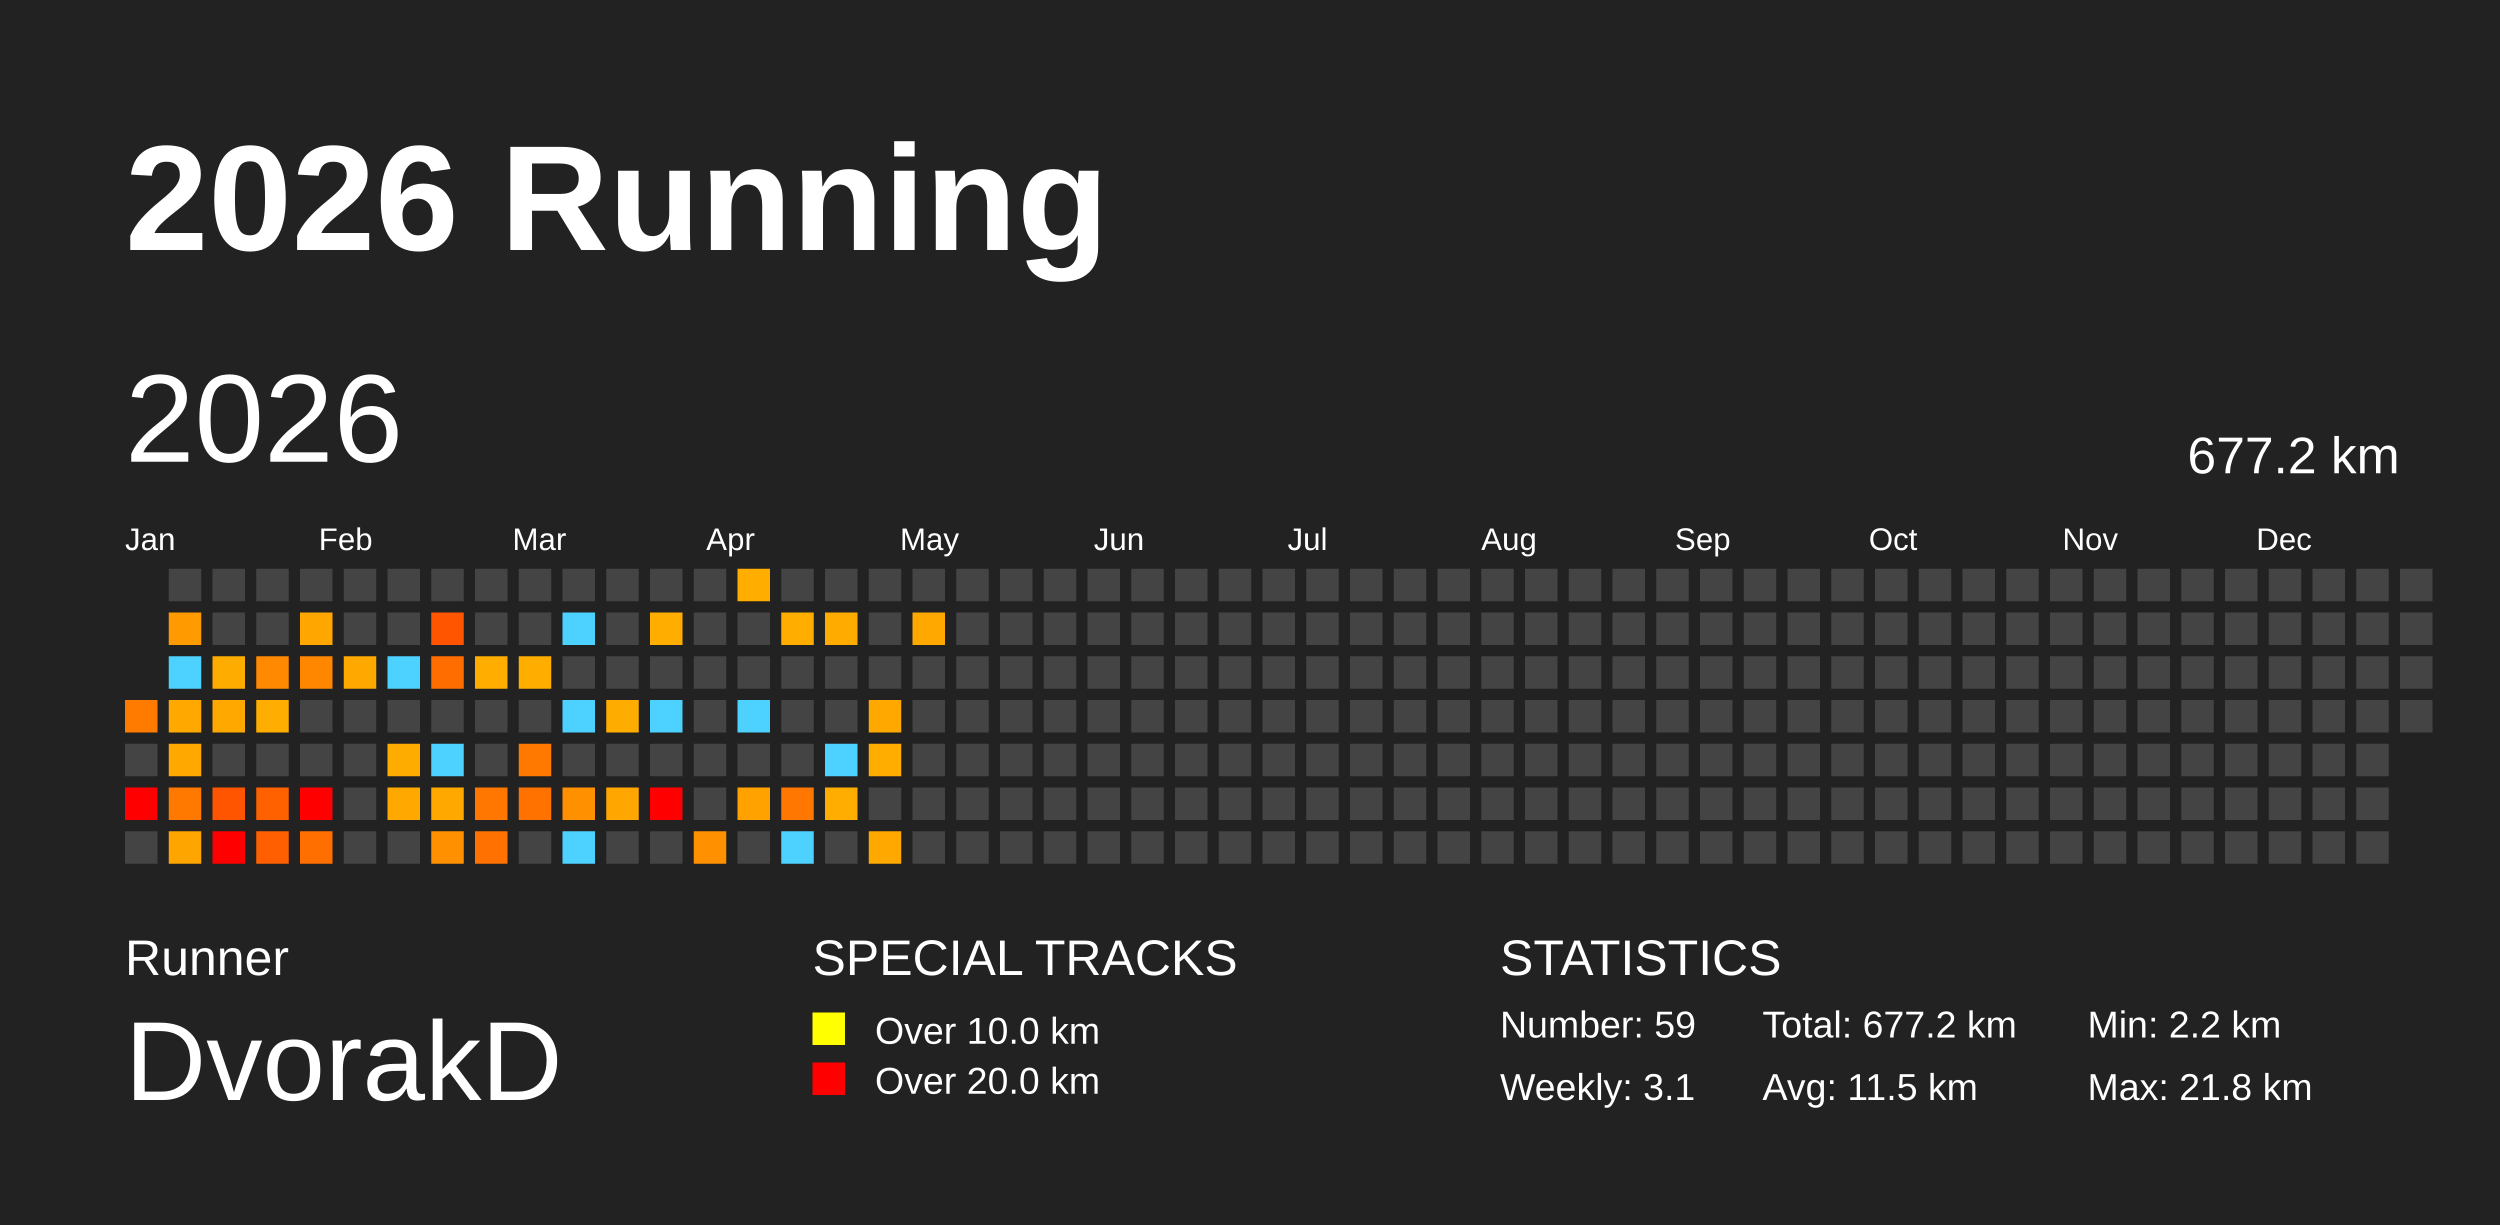
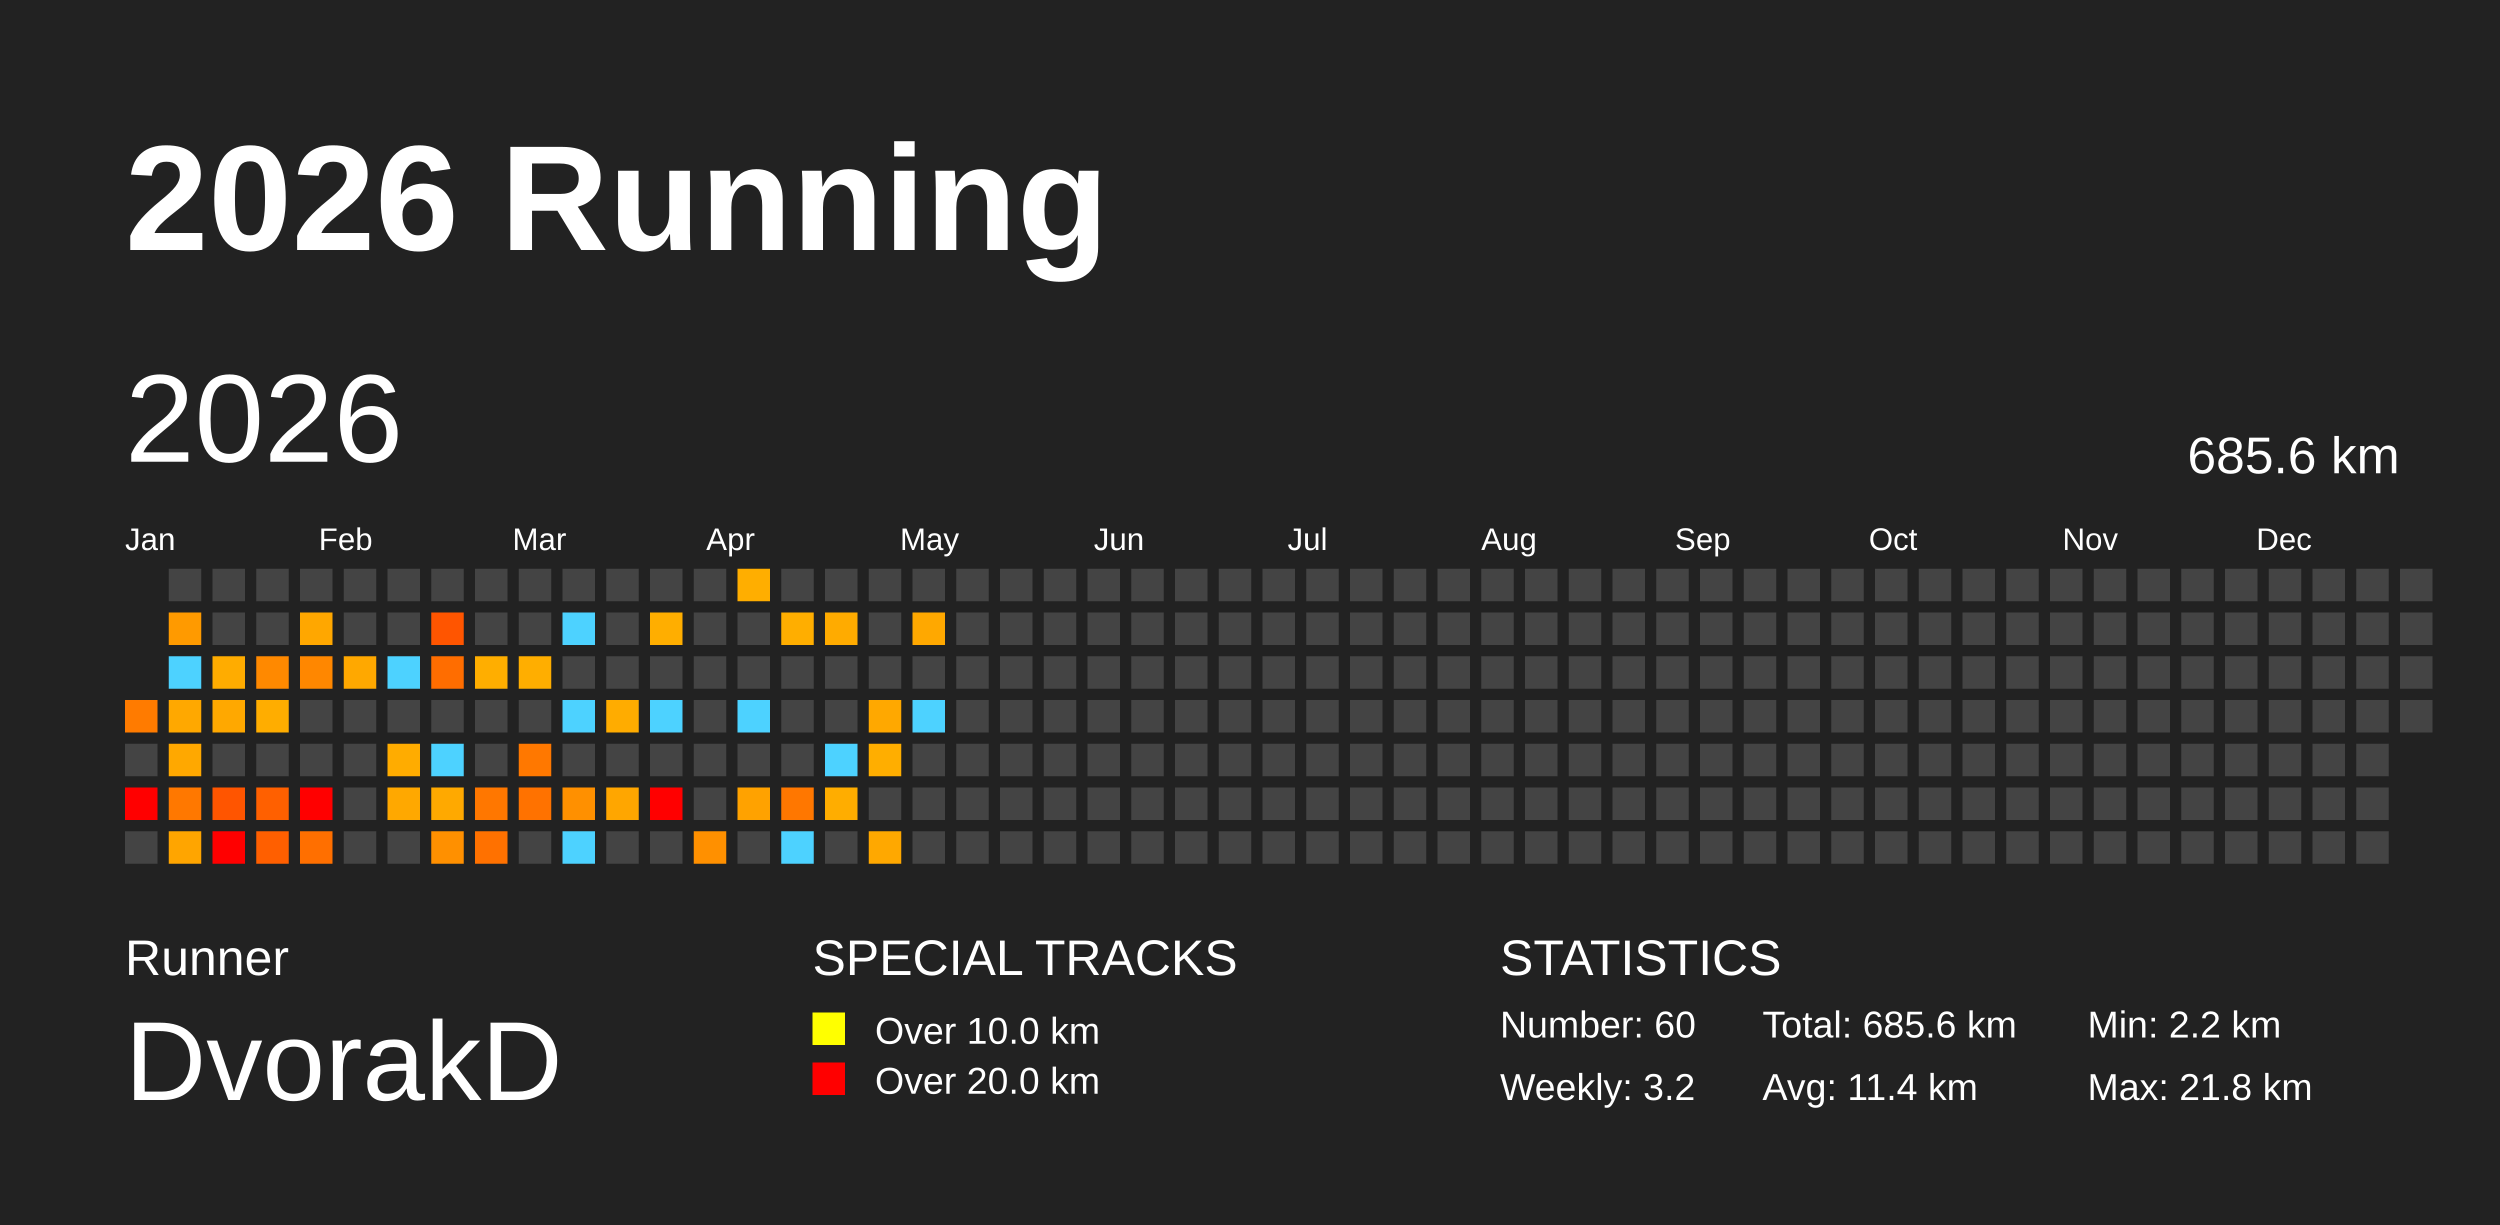
<svg xmlns="http://www.w3.org/2000/svg" baseProfile="full" height="98mm" version="1.1" viewBox="0,0,200,98" width="200mm">
  <defs />
  <rect fill="#222222" height="98" width="200" x="0" y="0" />
  <text fill="#FFFFFF" style="font-size:12px; font-family:Arial; font-weight:bold;" x="10" y="20">2026 Running</text>
  <text fill="#FFFFFF" style="font-size:4px; font-family:Arial" x="10" y="78">Runner</text>
  <text fill="#FFFFFF" style="font-size:9px; font-family:Arial" x="10" y="88">DvorakD</text>
  <text fill="#FFFFFF" style="font-size:4px; font-family:Arial" x="65" y="78">SPECIAL TRACKS</text>
  <rect fill="yellow" height="2.6" width="2.6" x="65" y="81" />
  <text fill="#FFFFFF" style="font-size:3px; font-family:Arial" x="70" y="83.5">Over 10.0 km</text>
  <rect fill="red" height="2.6" width="2.6" x="65" y="85" />
  <text fill="#FFFFFF" style="font-size:3px; font-family:Arial" x="70" y="87.5">Over 20.0 km</text>
  <text fill="#FFFFFF" style="font-size:4px; font-family:Arial" x="120" y="78">STATISTICS</text>
-   <text fill="#FFFFFF" style="font-size:3px; font-family:Arial" x="120" y="83">Number: 59</text>
-   <text fill="#FFFFFF" style="font-size:3px; font-family:Arial" x="120" y="88">Weekly: 3.1</text>
-   <text fill="#FFFFFF" style="font-size:3px; font-family:Arial" x="141" y="83">Total: 677.2 km</text>
-   <text fill="#FFFFFF" style="font-size:3px; font-family:Arial" x="141" y="88">Avg: 11.5 km</text>
+   <text fill="#FFFFFF" style="font-size:3px; font-family:Arial" x="120" y="83">Number: 60</text>
+   <text fill="#FFFFFF" style="font-size:3px; font-family:Arial" x="120" y="88">Weekly: 3.2</text>
+   <text fill="#FFFFFF" style="font-size:3px; font-family:Arial" x="141" y="83">Total: 685.6 km</text>
+   <text fill="#FFFFFF" style="font-size:3px; font-family:Arial" x="141" y="88">Avg: 11.4 km</text>
  <text fill="#FFFFFF" style="font-size:3px; font-family:Arial" x="167" y="83">Min: 2.2 km</text>
  <text fill="#FFFFFF" style="font-size:3px; font-family:Arial" x="167" y="88">Max: 21.8 km</text>
  <text dominant-baseline="hanging" fill="#FFFFFF" style="font-size:10.0px; font-family:Arial;" x="10" y="30">2026</text>
-   <text dominant-baseline="hanging" fill="#FFFFFF" style="font-size:4.125px; font-family:Arial;" x="175" y="35">677.2 km</text>
+   <text dominant-baseline="hanging" fill="#FFFFFF" style="font-size:4.125px; font-family:Arial;" x="175" y="35">685.6 km</text>
  <text fill="#FFFFFF" style="font-size:2.5px; font-family:Arial" x="10.0" y="44">Jan</text>
  <text fill="#FFFFFF" style="font-size:2.5px; font-family:Arial" x="25.5" y="44">Feb</text>
  <text fill="#FFFFFF" style="font-size:2.5px; font-family:Arial" x="41.0" y="44">Mar</text>
  <text fill="#FFFFFF" style="font-size:2.5px; font-family:Arial" x="56.5" y="44">Apr</text>
  <text fill="#FFFFFF" style="font-size:2.5px; font-family:Arial" x="72.0" y="44">May</text>
  <text fill="#FFFFFF" style="font-size:2.5px; font-family:Arial" x="87.5" y="44">Jun</text>
  <text fill="#FFFFFF" style="font-size:2.5px; font-family:Arial" x="103.0" y="44">Jul</text>
  <text fill="#FFFFFF" style="font-size:2.5px; font-family:Arial" x="118.5" y="44">Aug</text>
  <text fill="#FFFFFF" style="font-size:2.5px; font-family:Arial" x="134.0" y="44">Sep</text>
  <text fill="#FFFFFF" style="font-size:2.5px; font-family:Arial" x="149.5" y="44">Oct</text>
  <text fill="#FFFFFF" style="font-size:2.5px; font-family:Arial" x="165.0" y="44">Nov</text>
  <text fill="#FFFFFF" style="font-size:2.5px; font-family:Arial" x="180.5" y="44">Dec</text>
  <rect fill="#ff7b00" height="2.6" width="2.6" x="10.0" y="56.0" />
  <rect fill="#444444" height="2.6" width="2.6" x="10.0" y="59.5" />
  <rect fill="red" height="2.6" width="2.6" x="10.0" y="63.0" />
  <rect fill="#444444" height="2.6" width="2.6" x="10.0" y="66.5" />
  <rect fill="#444444" height="2.6" width="2.6" x="13.5" y="45.5" />
  <rect fill="#ff9a00" height="2.6" width="2.6" x="13.5" y="49.0" />
  <rect fill="#4dd2ff" height="2.6" width="2.6" x="13.5" y="52.5" />
  <rect fill="#ffa800" height="2.6" width="2.6" x="13.5" y="56.0" />
  <rect fill="#ffa800" height="2.6" width="2.6" x="13.5" y="59.5" />
  <rect fill="#ff7800" height="2.6" width="2.6" x="13.5" y="63.0" />
  <rect fill="#ffa500" height="2.6" width="2.6" x="13.5" y="66.5" />
  <rect fill="#444444" height="2.6" width="2.6" x="17.0" y="45.5" />
  <rect fill="#444444" height="2.6" width="2.6" x="17.0" y="49.0" />
  <rect fill="#ffac00" height="2.6" width="2.6" x="17.0" y="52.5" />
  <rect fill="#ffa800" height="2.6" width="2.6" x="17.0" y="56.0" />
  <rect fill="#444444" height="2.6" width="2.6" x="17.0" y="59.5" />
  <rect fill="#ff5500" height="2.6" width="2.6" x="17.0" y="63.0" />
  <rect fill="red" height="2.6" width="2.6" x="17.0" y="66.5" />
  <rect fill="#444444" height="2.6" width="2.6" x="20.5" y="45.5" />
  <rect fill="#444444" height="2.6" width="2.6" x="20.5" y="49.0" />
  <rect fill="#ff8900" height="2.6" width="2.6" x="20.5" y="52.5" />
  <rect fill="#ffad00" height="2.6" width="2.6" x="20.5" y="56.0" />
  <rect fill="#444444" height="2.6" width="2.6" x="20.5" y="59.5" />
  <rect fill="#ff6000" height="2.6" width="2.6" x="20.5" y="63.0" />
  <rect fill="#ff5f00" height="2.6" width="2.6" x="20.5" y="66.5" />
  <rect fill="#444444" height="2.6" width="2.6" x="24.0" y="45.5" />
  <rect fill="#ffa700" height="2.6" width="2.6" x="24.0" y="49.0" />
  <rect fill="#ff8700" height="2.6" width="2.6" x="24.0" y="52.5" />
  <rect fill="#444444" height="2.6" width="2.6" x="24.0" y="56.0" />
  <rect fill="#444444" height="2.6" width="2.6" x="24.0" y="59.5" />
  <rect fill="red" height="2.6" width="2.6" x="24.0" y="63.0" />
  <rect fill="#ff6f00" height="2.6" width="2.6" x="24.0" y="66.5" />
  <rect fill="#444444" height="2.6" width="2.6" x="27.5" y="45.5" />
  <rect fill="#444444" height="2.6" width="2.6" x="27.5" y="49.0" />
  <rect fill="#ffa800" height="2.6" width="2.6" x="27.5" y="52.5" />
  <rect fill="#444444" height="2.6" width="2.6" x="27.5" y="56.0" />
  <rect fill="#444444" height="2.6" width="2.6" x="27.5" y="59.5" />
  <rect fill="#444444" height="2.6" width="2.6" x="27.5" y="63.0" />
  <rect fill="#444444" height="2.6" width="2.6" x="27.5" y="66.5" />
  <rect fill="#444444" height="2.6" width="2.6" x="31.0" y="45.5" />
  <rect fill="#444444" height="2.6" width="2.6" x="31.0" y="49.0" />
  <rect fill="#4dd2ff" height="2.6" width="2.6" x="31.0" y="52.5" />
  <rect fill="#444444" height="2.6" width="2.6" x="31.0" y="56.0" />
  <rect fill="#ffac00" height="2.6" width="2.6" x="31.0" y="59.5" />
  <rect fill="#ffa800" height="2.6" width="2.6" x="31.0" y="63.0" />
  <rect fill="#444444" height="2.6" width="2.6" x="31.0" y="66.5" />
  <rect fill="#444444" height="2.6" width="2.6" x="34.5" y="45.5" />
  <rect fill="#ff5500" height="2.6" width="2.6" x="34.5" y="49.0" />
  <rect fill="#ff6d00" height="2.6" width="2.6" x="34.5" y="52.5" />
  <rect fill="#444444" height="2.6" width="2.6" x="34.5" y="56.0" />
  <rect fill="#4dd2ff" height="2.6" width="2.6" x="34.5" y="59.5" />
  <rect fill="#ffa900" height="2.6" width="2.6" x="34.5" y="63.0" />
  <rect fill="#ff9000" height="2.6" width="2.6" x="34.5" y="66.5" />
  <rect fill="#444444" height="2.6" width="2.6" x="38.0" y="45.5" />
  <rect fill="#444444" height="2.6" width="2.6" x="38.0" y="49.0" />
  <rect fill="#ffae00" height="2.6" width="2.6" x="38.0" y="52.5" />
  <rect fill="#444444" height="2.6" width="2.6" x="38.0" y="56.0" />
  <rect fill="#444444" height="2.6" width="2.6" x="38.0" y="59.5" />
  <rect fill="#ff7700" height="2.6" width="2.6" x="38.0" y="63.0" />
  <rect fill="#ff7100" height="2.6" width="2.6" x="38.0" y="66.5" />
  <rect fill="#444444" height="2.6" width="2.6" x="41.5" y="45.5" />
  <rect fill="#444444" height="2.6" width="2.6" x="41.5" y="49.0" />
  <rect fill="#ffae00" height="2.6" width="2.6" x="41.5" y="52.5" />
  <rect fill="#444444" height="2.6" width="2.6" x="41.5" y="56.0" />
  <rect fill="#ff7800" height="2.6" width="2.6" x="41.5" y="59.5" />
  <rect fill="#ff7200" height="2.6" width="2.6" x="41.5" y="63.0" />
  <rect fill="#444444" height="2.6" width="2.6" x="41.5" y="66.5" />
  <rect fill="#444444" height="2.6" width="2.6" x="45.0" y="45.5" />
  <rect fill="#4dd2ff" height="2.6" width="2.6" x="45.0" y="49.0" />
  <rect fill="#444444" height="2.6" width="2.6" x="45.0" y="52.5" />
  <rect fill="#4dd2ff" height="2.6" width="2.6" x="45.0" y="56.0" />
  <rect fill="#444444" height="2.6" width="2.6" x="45.0" y="59.5" />
  <rect fill="#ff9000" height="2.6" width="2.6" x="45.0" y="63.0" />
  <rect fill="#4dd2ff" height="2.6" width="2.6" x="45.0" y="66.5" />
  <rect fill="#444444" height="2.6" width="2.6" x="48.5" y="45.5" />
  <rect fill="#444444" height="2.6" width="2.6" x="48.5" y="49.0" />
  <rect fill="#444444" height="2.6" width="2.6" x="48.5" y="52.5" />
  <rect fill="#ffac00" height="2.6" width="2.6" x="48.5" y="56.0" />
  <rect fill="#444444" height="2.6" width="2.6" x="48.5" y="59.5" />
  <rect fill="#ffa600" height="2.6" width="2.6" x="48.5" y="63.0" />
  <rect fill="#444444" height="2.6" width="2.6" x="48.5" y="66.5" />
  <rect fill="#444444" height="2.6" width="2.6" x="52.0" y="45.5" />
  <rect fill="#ffae00" height="2.6" width="2.6" x="52.0" y="49.0" />
  <rect fill="#444444" height="2.6" width="2.6" x="52.0" y="52.5" />
  <rect fill="#4dd2ff" height="2.6" width="2.6" x="52.0" y="56.0" />
  <rect fill="#444444" height="2.6" width="2.6" x="52.0" y="59.5" />
  <rect fill="red" height="2.6" width="2.6" x="52.0" y="63.0" />
  <rect fill="#444444" height="2.6" width="2.6" x="52.0" y="66.5" />
  <rect fill="#444444" height="2.6" width="2.6" x="55.5" y="45.5" />
  <rect fill="#444444" height="2.6" width="2.6" x="55.5" y="49.0" />
  <rect fill="#444444" height="2.6" width="2.6" x="55.5" y="52.5" />
  <rect fill="#444444" height="2.6" width="2.6" x="55.5" y="56.0" />
  <rect fill="#444444" height="2.6" width="2.6" x="55.5" y="59.5" />
  <rect fill="#444444" height="2.6" width="2.6" x="55.5" y="63.0" />
  <rect fill="#ff9000" height="2.6" width="2.6" x="55.5" y="66.5" />
  <rect fill="#ffae00" height="2.6" width="2.6" x="59.0" y="45.5" />
  <rect fill="#444444" height="2.6" width="2.6" x="59.0" y="49.0" />
  <rect fill="#444444" height="2.6" width="2.6" x="59.0" y="52.5" />
  <rect fill="#4dd2ff" height="2.6" width="2.6" x="59.0" y="56.0" />
  <rect fill="#444444" height="2.6" width="2.6" x="59.0" y="59.5" />
  <rect fill="#ffa200" height="2.6" width="2.6" x="59.0" y="63.0" />
  <rect fill="#444444" height="2.6" width="2.6" x="59.0" y="66.5" />
  <rect fill="#444444" height="2.6" width="2.6" x="62.5" y="45.5" />
  <rect fill="#ffae00" height="2.6" width="2.6" x="62.5" y="49.0" />
  <rect fill="#444444" height="2.6" width="2.6" x="62.5" y="52.5" />
  <rect fill="#444444" height="2.6" width="2.6" x="62.5" y="56.0" />
  <rect fill="#444444" height="2.6" width="2.6" x="62.5" y="59.5" />
  <rect fill="#ff7700" height="2.6" width="2.6" x="62.5" y="63.0" />
  <rect fill="#4dd2ff" height="2.6" width="2.6" x="62.5" y="66.5" />
  <rect fill="#444444" height="2.6" width="2.6" x="66.0" y="45.5" />
  <rect fill="#ffab00" height="2.6" width="2.6" x="66.0" y="49.0" />
  <rect fill="#444444" height="2.6" width="2.6" x="66.0" y="52.5" />
  <rect fill="#444444" height="2.6" width="2.6" x="66.0" y="56.0" />
  <rect fill="#4dd2ff" height="2.6" width="2.6" x="66.0" y="59.5" />
  <rect fill="#ffad00" height="2.6" width="2.6" x="66.0" y="63.0" />
  <rect fill="#444444" height="2.6" width="2.6" x="66.0" y="66.5" />
  <rect fill="#444444" height="2.6" width="2.6" x="69.5" y="45.5" />
  <rect fill="#444444" height="2.6" width="2.6" x="69.5" y="49.0" />
  <rect fill="#444444" height="2.6" width="2.6" x="69.5" y="52.5" />
  <rect fill="#ffa800" height="2.6" width="2.6" x="69.5" y="56.0" />
  <rect fill="#ffae00" height="2.6" width="2.6" x="69.5" y="59.5" />
  <rect fill="#444444" height="2.6" width="2.6" x="69.5" y="63.0" />
  <rect fill="#ffa800" height="2.6" width="2.6" x="69.5" y="66.5" />
  <rect fill="#444444" height="2.6" width="2.6" x="73.0" y="45.5" />
  <rect fill="#ffa800" height="2.6" width="2.6" x="73.0" y="49.0" />
  <rect fill="#444444" height="2.6" width="2.6" x="73.0" y="52.5" />
-   <rect fill="#444444" height="2.6" width="2.6" x="73.0" y="56.0" />
+   <rect fill="#4dd2ff" height="2.6" width="2.6" x="73.0" y="56.0" />
  <rect fill="#444444" height="2.6" width="2.6" x="73.0" y="59.5" />
  <rect fill="#444444" height="2.6" width="2.6" x="73.0" y="63.0" />
  <rect fill="#444444" height="2.6" width="2.6" x="73.0" y="66.5" />
  <rect fill="#444444" height="2.6" width="2.6" x="76.5" y="45.5" />
  <rect fill="#444444" height="2.6" width="2.6" x="76.5" y="49.0" />
  <rect fill="#444444" height="2.6" width="2.6" x="76.5" y="52.5" />
  <rect fill="#444444" height="2.6" width="2.6" x="76.5" y="56.0" />
  <rect fill="#444444" height="2.6" width="2.6" x="76.5" y="59.5" />
  <rect fill="#444444" height="2.6" width="2.6" x="76.5" y="63.0" />
  <rect fill="#444444" height="2.6" width="2.6" x="76.5" y="66.5" />
  <rect fill="#444444" height="2.6" width="2.6" x="80.0" y="45.5" />
  <rect fill="#444444" height="2.6" width="2.6" x="80.0" y="49.0" />
  <rect fill="#444444" height="2.6" width="2.6" x="80.0" y="52.5" />
  <rect fill="#444444" height="2.6" width="2.6" x="80.0" y="56.0" />
  <rect fill="#444444" height="2.6" width="2.6" x="80.0" y="59.5" />
  <rect fill="#444444" height="2.6" width="2.6" x="80.0" y="63.0" />
  <rect fill="#444444" height="2.6" width="2.6" x="80.0" y="66.5" />
  <rect fill="#444444" height="2.6" width="2.6" x="83.5" y="45.5" />
  <rect fill="#444444" height="2.6" width="2.6" x="83.5" y="49.0" />
  <rect fill="#444444" height="2.6" width="2.6" x="83.5" y="52.5" />
  <rect fill="#444444" height="2.6" width="2.6" x="83.5" y="56.0" />
  <rect fill="#444444" height="2.6" width="2.6" x="83.5" y="59.5" />
  <rect fill="#444444" height="2.6" width="2.6" x="83.5" y="63.0" />
  <rect fill="#444444" height="2.6" width="2.6" x="83.5" y="66.5" />
  <rect fill="#444444" height="2.6" width="2.6" x="87.0" y="45.5" />
  <rect fill="#444444" height="2.6" width="2.6" x="87.0" y="49.0" />
  <rect fill="#444444" height="2.6" width="2.6" x="87.0" y="52.5" />
  <rect fill="#444444" height="2.6" width="2.6" x="87.0" y="56.0" />
  <rect fill="#444444" height="2.6" width="2.6" x="87.0" y="59.5" />
  <rect fill="#444444" height="2.6" width="2.6" x="87.0" y="63.0" />
  <rect fill="#444444" height="2.6" width="2.6" x="87.0" y="66.5" />
  <rect fill="#444444" height="2.6" width="2.6" x="90.5" y="45.5" />
  <rect fill="#444444" height="2.6" width="2.6" x="90.5" y="49.0" />
  <rect fill="#444444" height="2.6" width="2.6" x="90.5" y="52.5" />
  <rect fill="#444444" height="2.6" width="2.6" x="90.5" y="56.0" />
  <rect fill="#444444" height="2.6" width="2.6" x="90.5" y="59.5" />
  <rect fill="#444444" height="2.6" width="2.6" x="90.5" y="63.0" />
  <rect fill="#444444" height="2.6" width="2.6" x="90.5" y="66.5" />
  <rect fill="#444444" height="2.6" width="2.6" x="94.0" y="45.5" />
  <rect fill="#444444" height="2.6" width="2.6" x="94.0" y="49.0" />
  <rect fill="#444444" height="2.6" width="2.6" x="94.0" y="52.5" />
  <rect fill="#444444" height="2.6" width="2.6" x="94.0" y="56.0" />
  <rect fill="#444444" height="2.6" width="2.6" x="94.0" y="59.5" />
  <rect fill="#444444" height="2.6" width="2.6" x="94.0" y="63.0" />
  <rect fill="#444444" height="2.6" width="2.6" x="94.0" y="66.5" />
  <rect fill="#444444" height="2.6" width="2.6" x="97.5" y="45.5" />
  <rect fill="#444444" height="2.6" width="2.6" x="97.5" y="49.0" />
  <rect fill="#444444" height="2.6" width="2.6" x="97.5" y="52.5" />
  <rect fill="#444444" height="2.6" width="2.6" x="97.5" y="56.0" />
  <rect fill="#444444" height="2.6" width="2.6" x="97.5" y="59.5" />
  <rect fill="#444444" height="2.6" width="2.6" x="97.5" y="63.0" />
  <rect fill="#444444" height="2.6" width="2.6" x="97.5" y="66.5" />
  <rect fill="#444444" height="2.6" width="2.6" x="101.0" y="45.5" />
  <rect fill="#444444" height="2.6" width="2.6" x="101.0" y="49.0" />
  <rect fill="#444444" height="2.6" width="2.6" x="101.0" y="52.5" />
  <rect fill="#444444" height="2.6" width="2.6" x="101.0" y="56.0" />
  <rect fill="#444444" height="2.6" width="2.6" x="101.0" y="59.5" />
  <rect fill="#444444" height="2.6" width="2.6" x="101.0" y="63.0" />
  <rect fill="#444444" height="2.6" width="2.6" x="101.0" y="66.5" />
  <rect fill="#444444" height="2.6" width="2.6" x="104.5" y="45.5" />
  <rect fill="#444444" height="2.6" width="2.6" x="104.5" y="49.0" />
  <rect fill="#444444" height="2.6" width="2.6" x="104.5" y="52.5" />
  <rect fill="#444444" height="2.6" width="2.6" x="104.5" y="56.0" />
  <rect fill="#444444" height="2.6" width="2.6" x="104.5" y="59.5" />
  <rect fill="#444444" height="2.6" width="2.6" x="104.5" y="63.0" />
  <rect fill="#444444" height="2.6" width="2.6" x="104.5" y="66.5" />
  <rect fill="#444444" height="2.6" width="2.6" x="108.0" y="45.5" />
  <rect fill="#444444" height="2.6" width="2.6" x="108.0" y="49.0" />
  <rect fill="#444444" height="2.6" width="2.6" x="108.0" y="52.5" />
  <rect fill="#444444" height="2.6" width="2.6" x="108.0" y="56.0" />
  <rect fill="#444444" height="2.6" width="2.6" x="108.0" y="59.5" />
  <rect fill="#444444" height="2.6" width="2.6" x="108.0" y="63.0" />
  <rect fill="#444444" height="2.6" width="2.6" x="108.0" y="66.5" />
  <rect fill="#444444" height="2.6" width="2.6" x="111.5" y="45.5" />
  <rect fill="#444444" height="2.6" width="2.6" x="111.5" y="49.0" />
  <rect fill="#444444" height="2.6" width="2.6" x="111.5" y="52.5" />
  <rect fill="#444444" height="2.6" width="2.6" x="111.5" y="56.0" />
  <rect fill="#444444" height="2.6" width="2.6" x="111.5" y="59.5" />
  <rect fill="#444444" height="2.6" width="2.6" x="111.5" y="63.0" />
  <rect fill="#444444" height="2.6" width="2.6" x="111.5" y="66.5" />
  <rect fill="#444444" height="2.6" width="2.6" x="115.0" y="45.5" />
  <rect fill="#444444" height="2.6" width="2.6" x="115.0" y="49.0" />
  <rect fill="#444444" height="2.6" width="2.6" x="115.0" y="52.5" />
  <rect fill="#444444" height="2.6" width="2.6" x="115.0" y="56.0" />
  <rect fill="#444444" height="2.6" width="2.6" x="115.0" y="59.5" />
  <rect fill="#444444" height="2.6" width="2.6" x="115.0" y="63.0" />
  <rect fill="#444444" height="2.6" width="2.6" x="115.0" y="66.5" />
  <rect fill="#444444" height="2.6" width="2.6" x="118.5" y="45.5" />
  <rect fill="#444444" height="2.6" width="2.6" x="118.5" y="49.0" />
  <rect fill="#444444" height="2.6" width="2.6" x="118.5" y="52.5" />
  <rect fill="#444444" height="2.6" width="2.6" x="118.5" y="56.0" />
  <rect fill="#444444" height="2.6" width="2.6" x="118.5" y="59.5" />
  <rect fill="#444444" height="2.6" width="2.6" x="118.5" y="63.0" />
  <rect fill="#444444" height="2.6" width="2.6" x="118.5" y="66.5" />
  <rect fill="#444444" height="2.6" width="2.6" x="122.0" y="45.5" />
  <rect fill="#444444" height="2.6" width="2.6" x="122.0" y="49.0" />
  <rect fill="#444444" height="2.6" width="2.6" x="122.0" y="52.5" />
  <rect fill="#444444" height="2.6" width="2.6" x="122.0" y="56.0" />
  <rect fill="#444444" height="2.6" width="2.6" x="122.0" y="59.5" />
  <rect fill="#444444" height="2.6" width="2.6" x="122.0" y="63.0" />
  <rect fill="#444444" height="2.6" width="2.6" x="122.0" y="66.5" />
  <rect fill="#444444" height="2.6" width="2.6" x="125.5" y="45.5" />
  <rect fill="#444444" height="2.6" width="2.6" x="125.5" y="49.0" />
  <rect fill="#444444" height="2.6" width="2.6" x="125.5" y="52.5" />
  <rect fill="#444444" height="2.6" width="2.6" x="125.5" y="56.0" />
  <rect fill="#444444" height="2.6" width="2.6" x="125.5" y="59.5" />
  <rect fill="#444444" height="2.6" width="2.6" x="125.5" y="63.0" />
  <rect fill="#444444" height="2.6" width="2.6" x="125.5" y="66.5" />
  <rect fill="#444444" height="2.6" width="2.6" x="129.0" y="45.5" />
  <rect fill="#444444" height="2.6" width="2.6" x="129.0" y="49.0" />
  <rect fill="#444444" height="2.6" width="2.6" x="129.0" y="52.5" />
  <rect fill="#444444" height="2.6" width="2.6" x="129.0" y="56.0" />
  <rect fill="#444444" height="2.6" width="2.6" x="129.0" y="59.5" />
  <rect fill="#444444" height="2.6" width="2.6" x="129.0" y="63.0" />
  <rect fill="#444444" height="2.6" width="2.6" x="129.0" y="66.5" />
  <rect fill="#444444" height="2.6" width="2.6" x="132.5" y="45.5" />
  <rect fill="#444444" height="2.6" width="2.6" x="132.5" y="49.0" />
  <rect fill="#444444" height="2.6" width="2.6" x="132.5" y="52.5" />
  <rect fill="#444444" height="2.6" width="2.6" x="132.5" y="56.0" />
  <rect fill="#444444" height="2.6" width="2.6" x="132.5" y="59.5" />
  <rect fill="#444444" height="2.6" width="2.6" x="132.5" y="63.0" />
  <rect fill="#444444" height="2.6" width="2.6" x="132.5" y="66.5" />
  <rect fill="#444444" height="2.6" width="2.6" x="136.0" y="45.5" />
  <rect fill="#444444" height="2.6" width="2.6" x="136.0" y="49.0" />
  <rect fill="#444444" height="2.6" width="2.6" x="136.0" y="52.5" />
  <rect fill="#444444" height="2.6" width="2.6" x="136.0" y="56.0" />
  <rect fill="#444444" height="2.6" width="2.6" x="136.0" y="59.5" />
  <rect fill="#444444" height="2.6" width="2.6" x="136.0" y="63.0" />
  <rect fill="#444444" height="2.6" width="2.6" x="136.0" y="66.5" />
  <rect fill="#444444" height="2.6" width="2.6" x="139.5" y="45.5" />
  <rect fill="#444444" height="2.6" width="2.6" x="139.5" y="49.0" />
  <rect fill="#444444" height="2.6" width="2.6" x="139.5" y="52.5" />
  <rect fill="#444444" height="2.6" width="2.6" x="139.5" y="56.0" />
  <rect fill="#444444" height="2.6" width="2.6" x="139.5" y="59.5" />
  <rect fill="#444444" height="2.6" width="2.6" x="139.5" y="63.0" />
  <rect fill="#444444" height="2.6" width="2.6" x="139.5" y="66.5" />
  <rect fill="#444444" height="2.6" width="2.6" x="143.0" y="45.5" />
  <rect fill="#444444" height="2.6" width="2.6" x="143.0" y="49.0" />
  <rect fill="#444444" height="2.6" width="2.6" x="143.0" y="52.5" />
  <rect fill="#444444" height="2.6" width="2.6" x="143.0" y="56.0" />
  <rect fill="#444444" height="2.6" width="2.6" x="143.0" y="59.5" />
  <rect fill="#444444" height="2.6" width="2.6" x="143.0" y="63.0" />
  <rect fill="#444444" height="2.6" width="2.6" x="143.0" y="66.5" />
  <rect fill="#444444" height="2.6" width="2.6" x="146.5" y="45.5" />
  <rect fill="#444444" height="2.6" width="2.6" x="146.5" y="49.0" />
  <rect fill="#444444" height="2.6" width="2.6" x="146.5" y="52.5" />
  <rect fill="#444444" height="2.6" width="2.6" x="146.5" y="56.0" />
  <rect fill="#444444" height="2.6" width="2.6" x="146.5" y="59.5" />
  <rect fill="#444444" height="2.6" width="2.6" x="146.5" y="63.0" />
  <rect fill="#444444" height="2.6" width="2.6" x="146.5" y="66.5" />
  <rect fill="#444444" height="2.6" width="2.6" x="150.0" y="45.5" />
  <rect fill="#444444" height="2.6" width="2.6" x="150.0" y="49.0" />
  <rect fill="#444444" height="2.6" width="2.6" x="150.0" y="52.5" />
  <rect fill="#444444" height="2.6" width="2.6" x="150.0" y="56.0" />
  <rect fill="#444444" height="2.6" width="2.6" x="150.0" y="59.5" />
  <rect fill="#444444" height="2.6" width="2.6" x="150.0" y="63.0" />
  <rect fill="#444444" height="2.6" width="2.6" x="150.0" y="66.5" />
  <rect fill="#444444" height="2.6" width="2.6" x="153.5" y="45.5" />
  <rect fill="#444444" height="2.6" width="2.6" x="153.5" y="49.0" />
  <rect fill="#444444" height="2.6" width="2.6" x="153.5" y="52.5" />
  <rect fill="#444444" height="2.6" width="2.6" x="153.5" y="56.0" />
  <rect fill="#444444" height="2.6" width="2.6" x="153.5" y="59.5" />
  <rect fill="#444444" height="2.6" width="2.6" x="153.5" y="63.0" />
  <rect fill="#444444" height="2.6" width="2.6" x="153.5" y="66.5" />
  <rect fill="#444444" height="2.6" width="2.6" x="157.0" y="45.5" />
  <rect fill="#444444" height="2.6" width="2.6" x="157.0" y="49.0" />
  <rect fill="#444444" height="2.6" width="2.6" x="157.0" y="52.5" />
  <rect fill="#444444" height="2.6" width="2.6" x="157.0" y="56.0" />
  <rect fill="#444444" height="2.6" width="2.6" x="157.0" y="59.5" />
  <rect fill="#444444" height="2.6" width="2.6" x="157.0" y="63.0" />
  <rect fill="#444444" height="2.6" width="2.6" x="157.0" y="66.5" />
  <rect fill="#444444" height="2.6" width="2.6" x="160.5" y="45.5" />
  <rect fill="#444444" height="2.6" width="2.6" x="160.5" y="49.0" />
  <rect fill="#444444" height="2.6" width="2.6" x="160.5" y="52.5" />
  <rect fill="#444444" height="2.6" width="2.6" x="160.5" y="56.0" />
  <rect fill="#444444" height="2.6" width="2.6" x="160.5" y="59.5" />
  <rect fill="#444444" height="2.6" width="2.6" x="160.5" y="63.0" />
  <rect fill="#444444" height="2.6" width="2.6" x="160.5" y="66.5" />
  <rect fill="#444444" height="2.6" width="2.6" x="164.0" y="45.5" />
  <rect fill="#444444" height="2.6" width="2.6" x="164.0" y="49.0" />
  <rect fill="#444444" height="2.6" width="2.6" x="164.0" y="52.5" />
  <rect fill="#444444" height="2.6" width="2.6" x="164.0" y="56.0" />
  <rect fill="#444444" height="2.6" width="2.6" x="164.0" y="59.5" />
  <rect fill="#444444" height="2.6" width="2.6" x="164.0" y="63.0" />
  <rect fill="#444444" height="2.6" width="2.6" x="164.0" y="66.5" />
  <rect fill="#444444" height="2.6" width="2.6" x="167.5" y="45.5" />
  <rect fill="#444444" height="2.6" width="2.6" x="167.5" y="49.0" />
  <rect fill="#444444" height="2.6" width="2.6" x="167.5" y="52.5" />
  <rect fill="#444444" height="2.6" width="2.6" x="167.5" y="56.0" />
  <rect fill="#444444" height="2.6" width="2.6" x="167.5" y="59.5" />
  <rect fill="#444444" height="2.6" width="2.6" x="167.5" y="63.0" />
  <rect fill="#444444" height="2.6" width="2.6" x="167.5" y="66.5" />
  <rect fill="#444444" height="2.6" width="2.6" x="171.0" y="45.5" />
  <rect fill="#444444" height="2.6" width="2.6" x="171.0" y="49.0" />
  <rect fill="#444444" height="2.6" width="2.6" x="171.0" y="52.5" />
  <rect fill="#444444" height="2.6" width="2.6" x="171.0" y="56.0" />
  <rect fill="#444444" height="2.6" width="2.6" x="171.0" y="59.5" />
  <rect fill="#444444" height="2.6" width="2.6" x="171.0" y="63.0" />
  <rect fill="#444444" height="2.6" width="2.6" x="171.0" y="66.5" />
  <rect fill="#444444" height="2.6" width="2.6" x="174.5" y="45.5" />
  <rect fill="#444444" height="2.6" width="2.6" x="174.5" y="49.0" />
  <rect fill="#444444" height="2.6" width="2.6" x="174.5" y="52.5" />
  <rect fill="#444444" height="2.6" width="2.6" x="174.5" y="56.0" />
  <rect fill="#444444" height="2.6" width="2.6" x="174.5" y="59.5" />
  <rect fill="#444444" height="2.6" width="2.6" x="174.5" y="63.0" />
  <rect fill="#444444" height="2.6" width="2.6" x="174.5" y="66.5" />
  <rect fill="#444444" height="2.6" width="2.6" x="178.0" y="45.5" />
  <rect fill="#444444" height="2.6" width="2.6" x="178.0" y="49.0" />
  <rect fill="#444444" height="2.6" width="2.6" x="178.0" y="52.5" />
  <rect fill="#444444" height="2.6" width="2.6" x="178.0" y="56.0" />
  <rect fill="#444444" height="2.6" width="2.6" x="178.0" y="59.5" />
  <rect fill="#444444" height="2.6" width="2.6" x="178.0" y="63.0" />
  <rect fill="#444444" height="2.6" width="2.6" x="178.0" y="66.5" />
  <rect fill="#444444" height="2.6" width="2.6" x="181.5" y="45.5" />
  <rect fill="#444444" height="2.6" width="2.6" x="181.5" y="49.0" />
  <rect fill="#444444" height="2.6" width="2.6" x="181.5" y="52.5" />
  <rect fill="#444444" height="2.6" width="2.6" x="181.5" y="56.0" />
  <rect fill="#444444" height="2.6" width="2.6" x="181.5" y="59.5" />
  <rect fill="#444444" height="2.6" width="2.6" x="181.5" y="63.0" />
  <rect fill="#444444" height="2.6" width="2.6" x="181.5" y="66.5" />
  <rect fill="#444444" height="2.6" width="2.6" x="185.0" y="45.5" />
  <rect fill="#444444" height="2.6" width="2.6" x="185.0" y="49.0" />
  <rect fill="#444444" height="2.6" width="2.6" x="185.0" y="52.5" />
  <rect fill="#444444" height="2.6" width="2.6" x="185.0" y="56.0" />
  <rect fill="#444444" height="2.6" width="2.6" x="185.0" y="59.5" />
  <rect fill="#444444" height="2.6" width="2.6" x="185.0" y="63.0" />
  <rect fill="#444444" height="2.6" width="2.6" x="185.0" y="66.5" />
  <rect fill="#444444" height="2.6" width="2.6" x="188.5" y="45.5" />
  <rect fill="#444444" height="2.6" width="2.6" x="188.5" y="49.0" />
  <rect fill="#444444" height="2.6" width="2.6" x="188.5" y="52.5" />
  <rect fill="#444444" height="2.6" width="2.6" x="188.5" y="56.0" />
  <rect fill="#444444" height="2.6" width="2.6" x="188.5" y="59.5" />
  <rect fill="#444444" height="2.6" width="2.6" x="188.5" y="63.0" />
  <rect fill="#444444" height="2.6" width="2.6" x="188.5" y="66.5" />
  <rect fill="#444444" height="2.6" width="2.6" x="192.0" y="45.5" />
  <rect fill="#444444" height="2.6" width="2.6" x="192.0" y="49.0" />
  <rect fill="#444444" height="2.6" width="2.6" x="192.0" y="52.5" />
  <rect fill="#444444" height="2.6" width="2.6" x="192.0" y="56.0" />
</svg>
